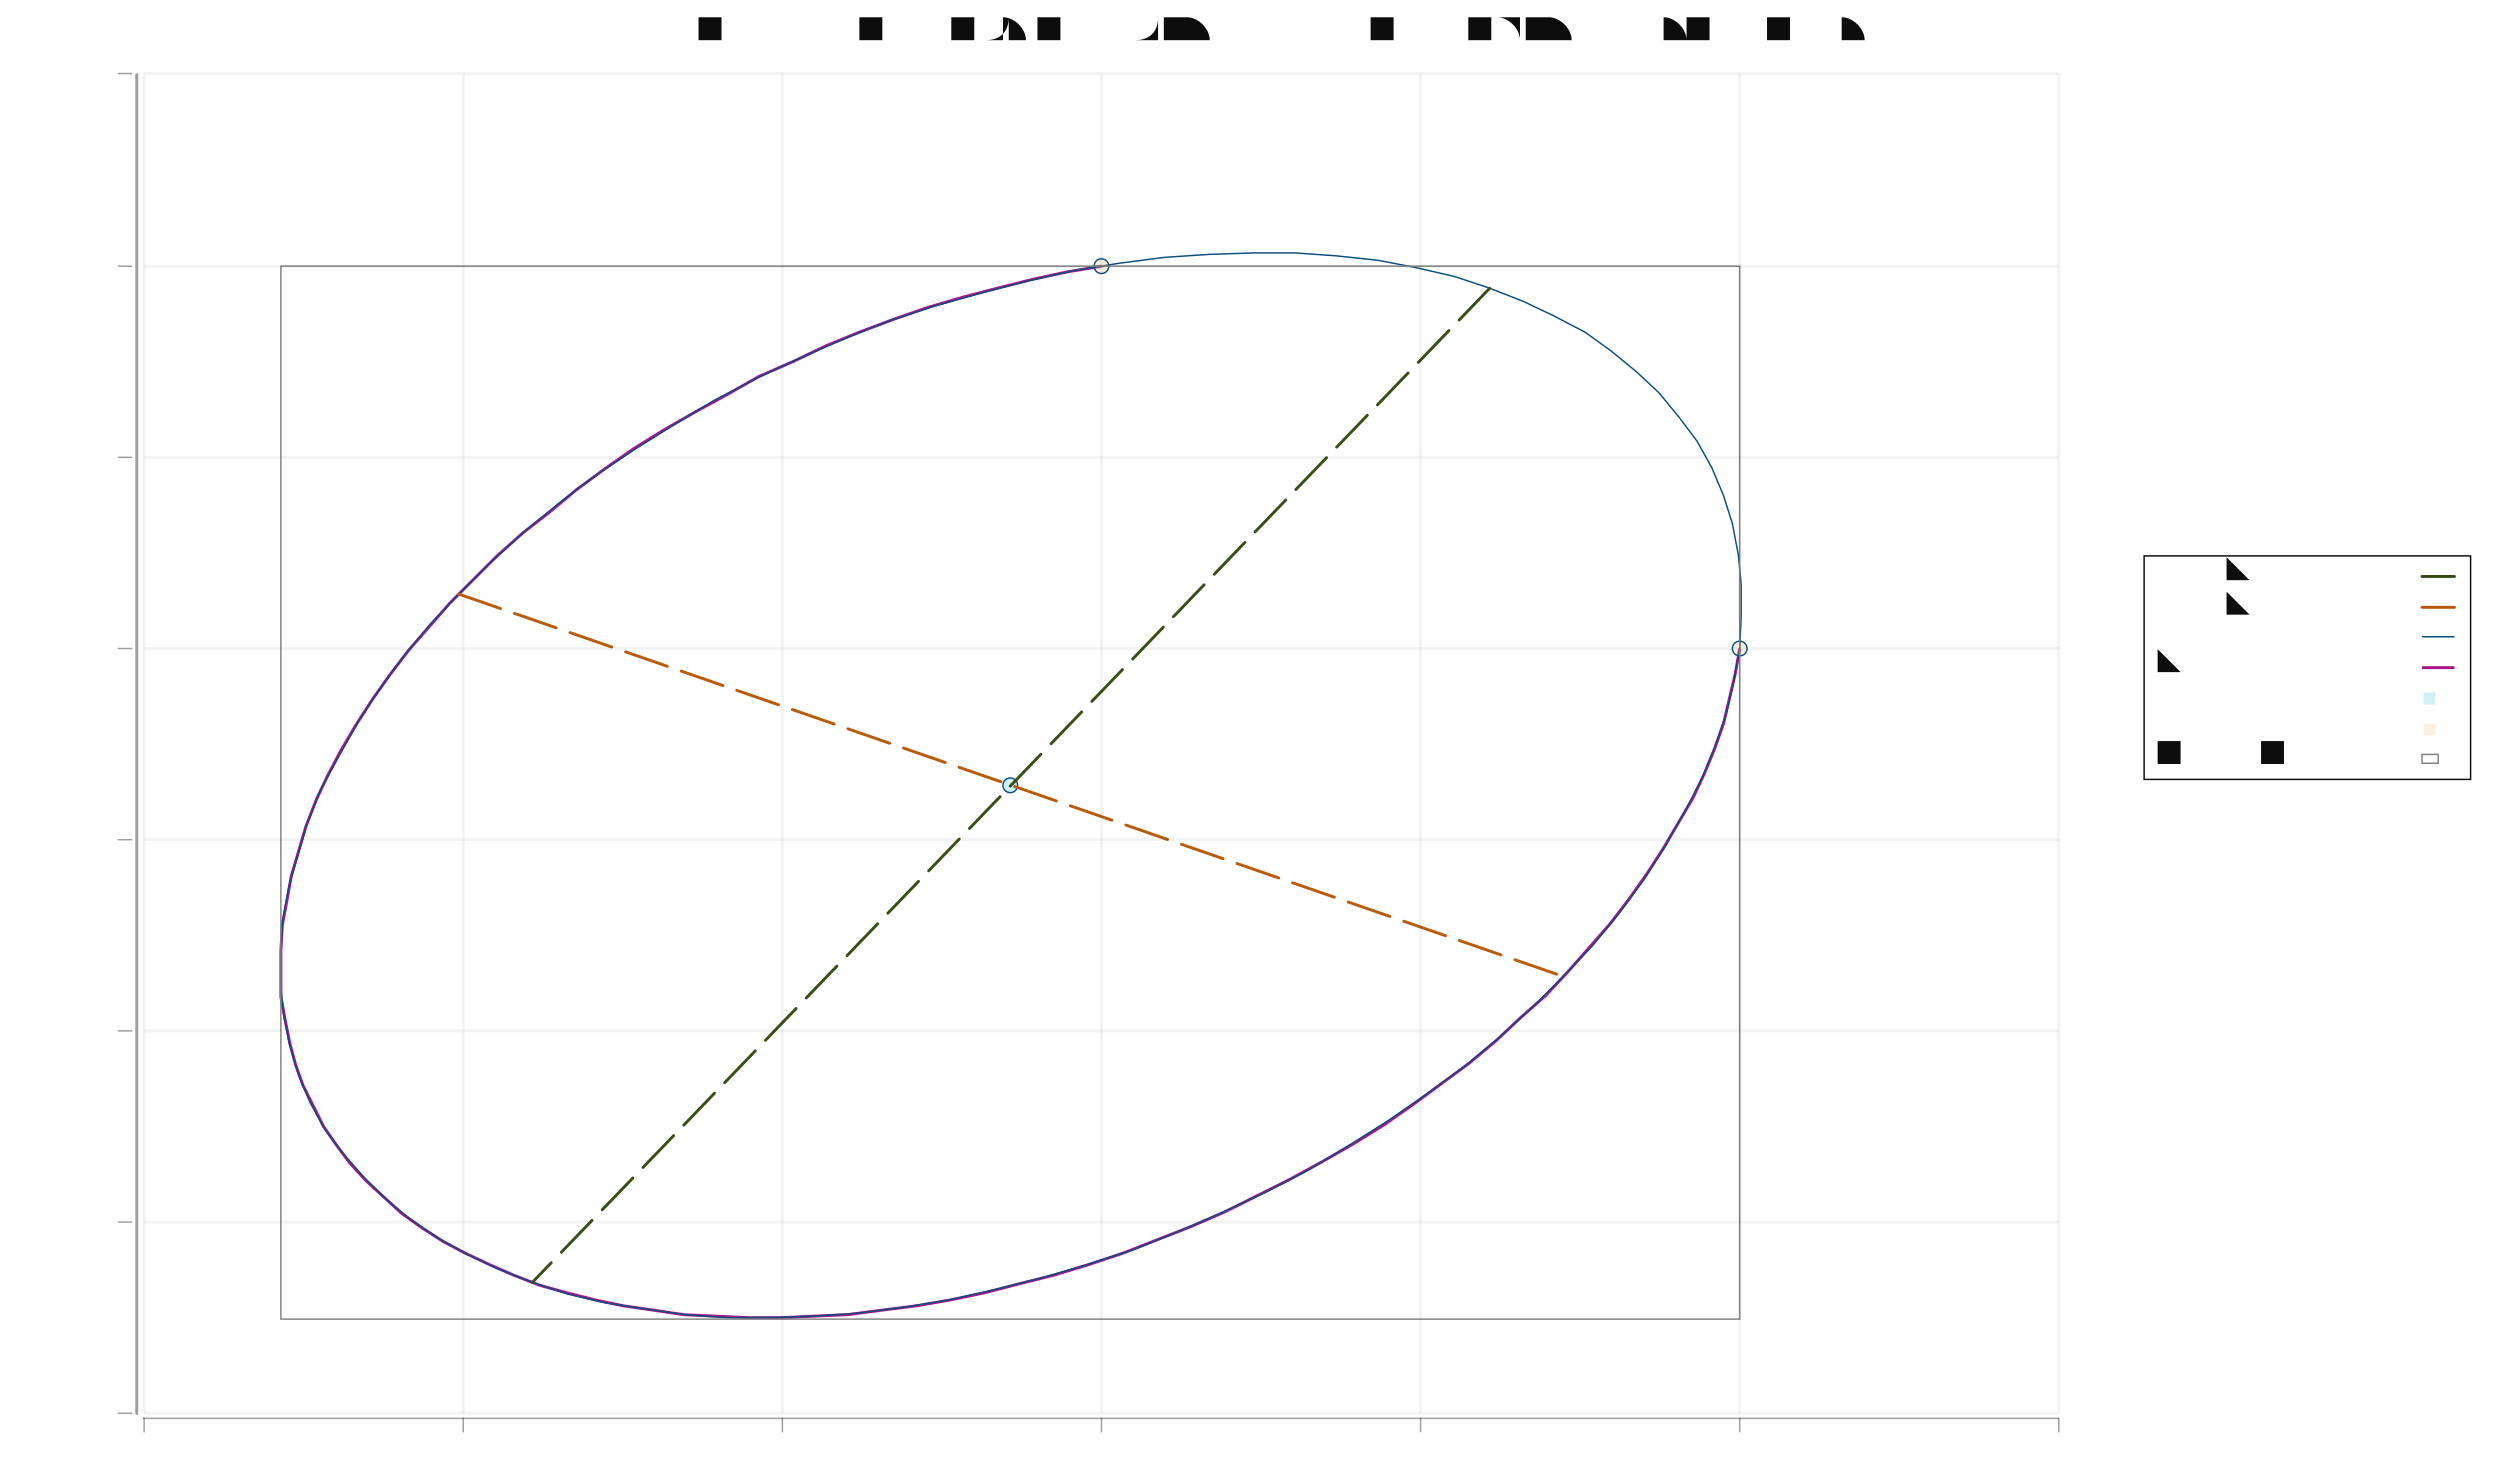
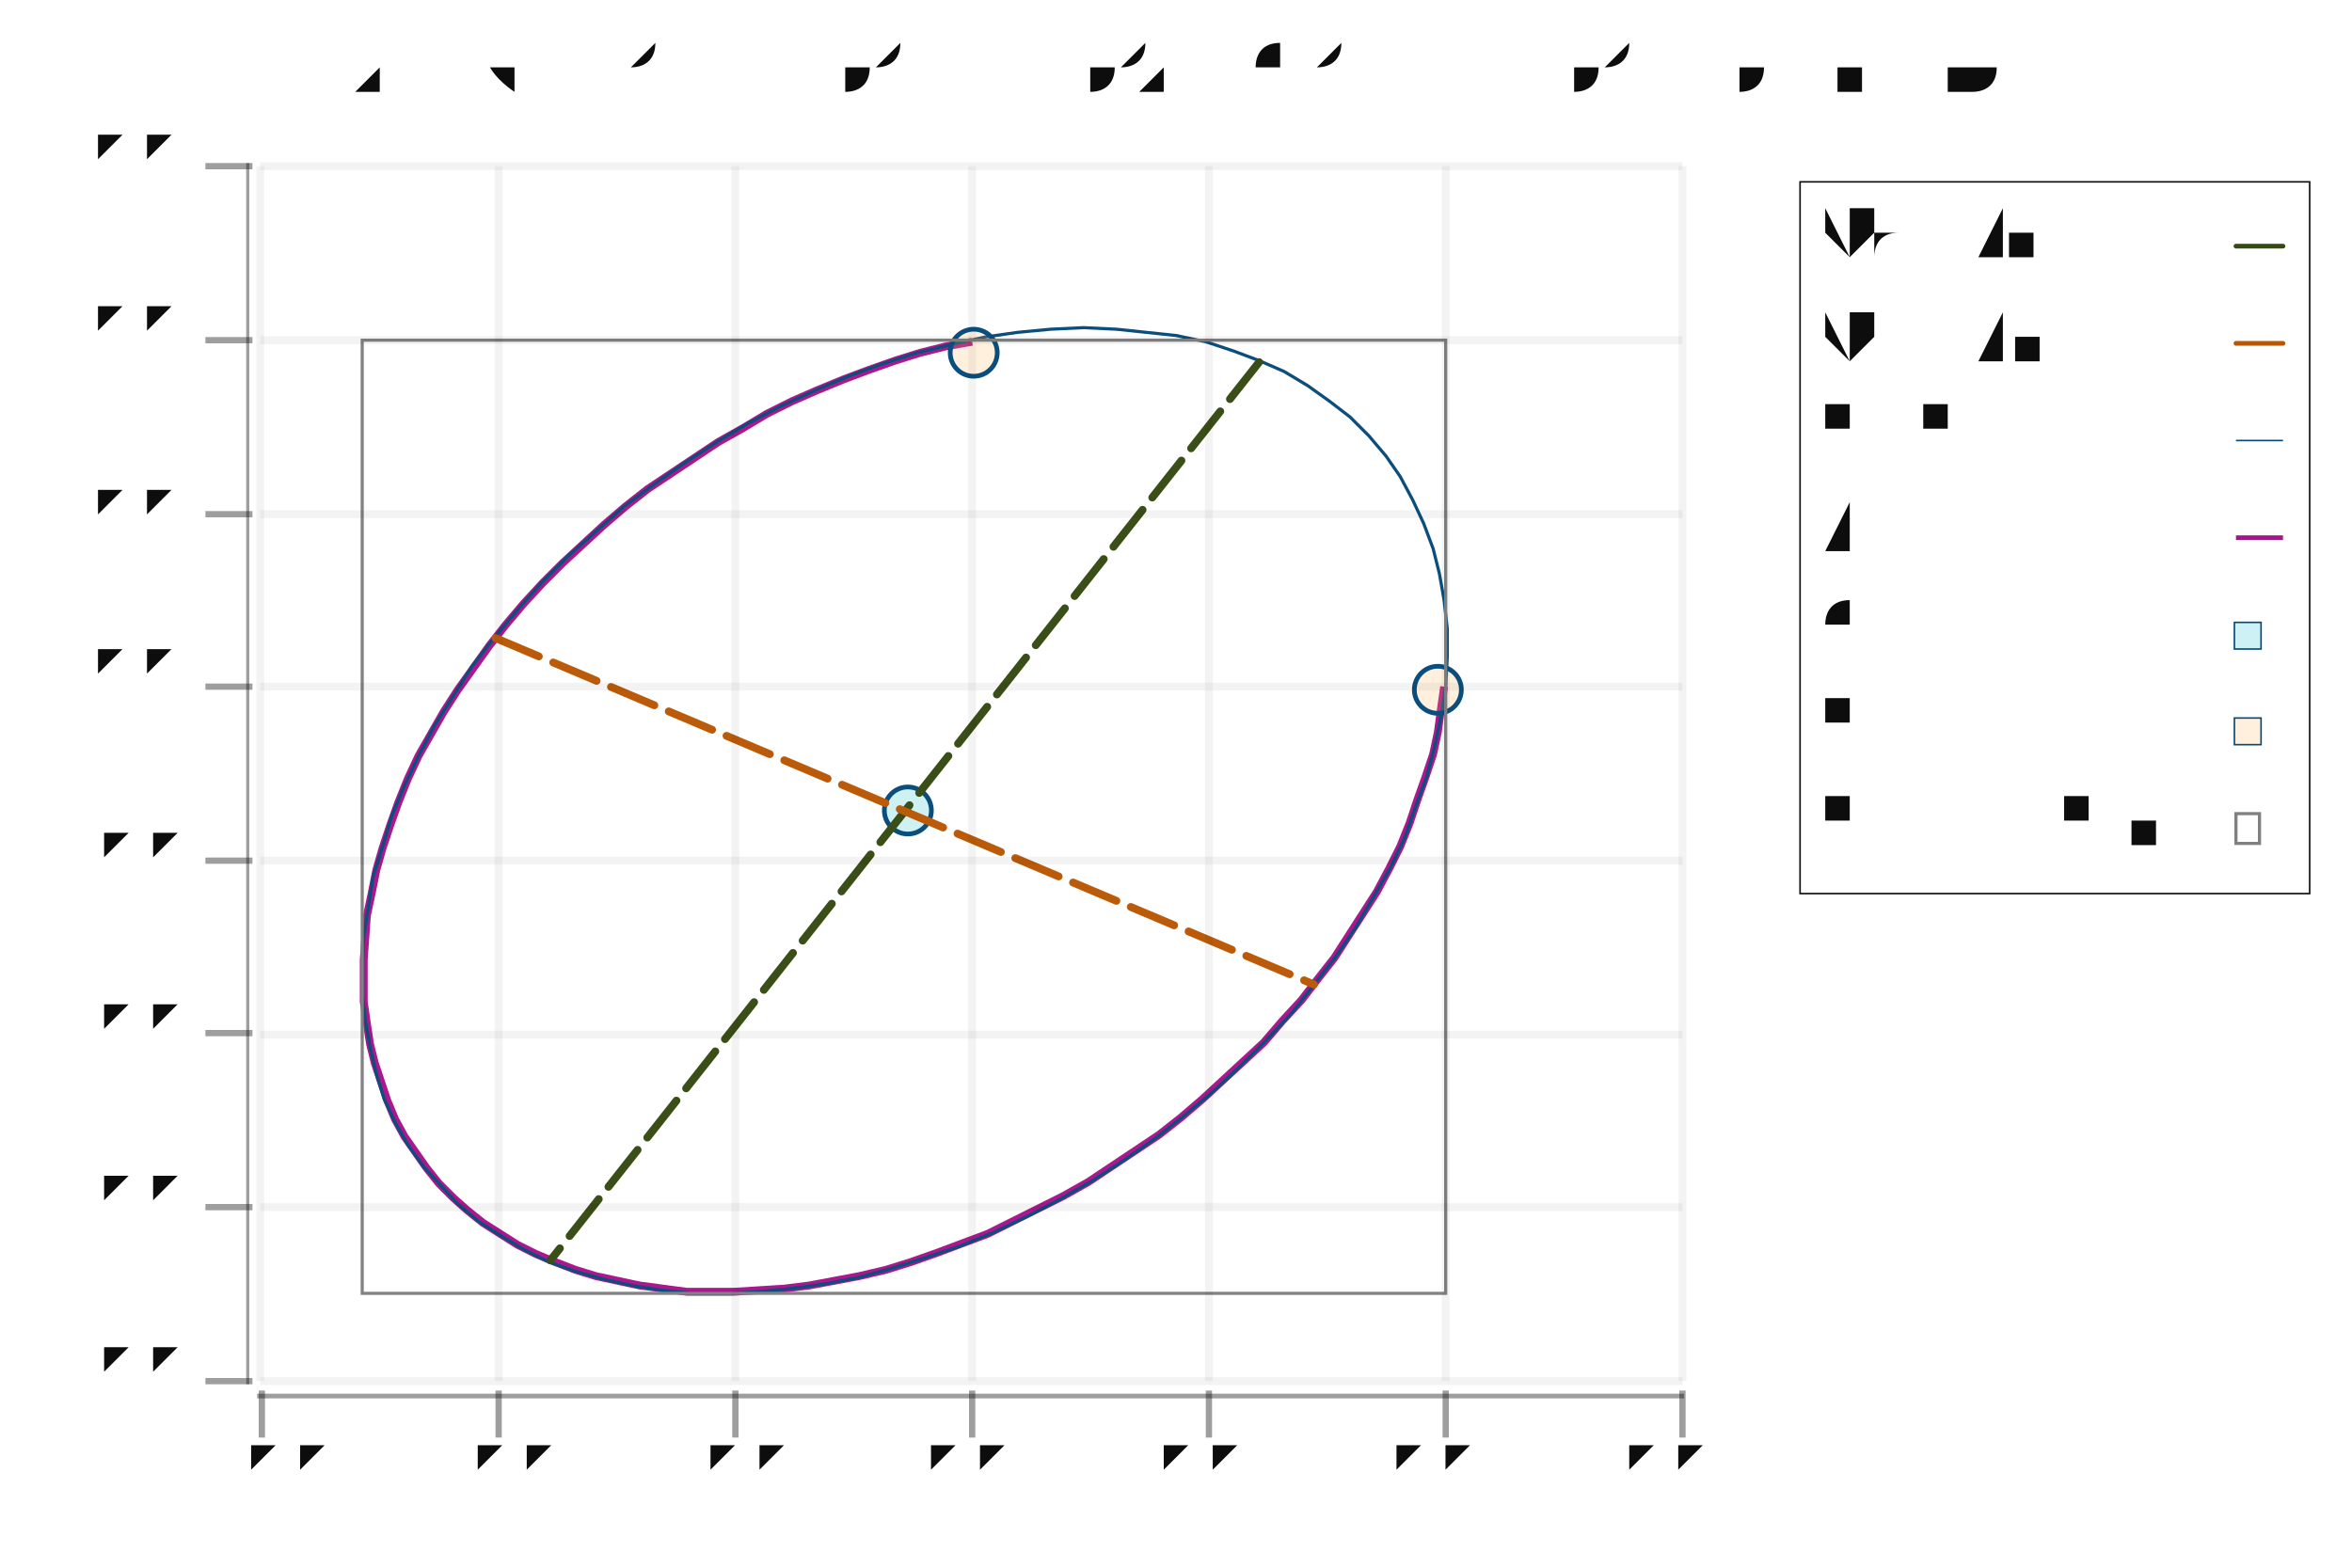
- <svg xmlns="http://www.w3.org/2000/svg" width="510" height="300" viewBox="-0.85 -0.5 1.7 1.0">
+ <svg xmlns="http://www.w3.org/2000/svg" width="450" height="300" viewBox="-0.75 -0.5 1.5 1.0">
  <style>svg {
  color-scheme: light dark;
}
{
  .canvas g, .title g, .axisbar g, .ticktext g, .tickglyph g, .ticklines g, .legendContent g text {
    fill: rgb(5%, 5%, 5%);
  }
  .ticklines g, .tickglyph g, .legendBorder g {
    stroke: rgb(5%, 5%, 5%);
  }
  .legendBorder g {
    fill: rgb(94%, 94%, 94%);
  }
}
@media (prefers-color-scheme:dark) {
  .canvas g, .title g, .axisbar g, .ticktext g, .tickglyph g, .ticklines g, .legendContent g text {
    fill: rgb(94%, 94%, 94%);
  }
  .ticklines g, .tickglyph g, .legendBorder g {
    stroke: rgb(94%, 94%, 94%);
  }
  .legendBorder g {
    fill: rgb(5%, 5%, 5%);
  }
- }</style>
+ }
+ svg { font-family: system-ui,-apple-system,"Segoe UI",Roboto,"Helvetica Neue",Arial,"Noto Sans","Liberation Sans",sans-serif,"Apple Color Emoji","Segoe UI Emoji","Segoe UI Symbol","Noto Color Emoji";
+ }
+ 
+ ticktext { font-family: SFMono-Regular,Menlo,Monaco,Consolas,"Liberation Mono","Courier New",monospace;
+ }
+ 
+ </style>
  <g class="chart">
    <g class="ellipse">
-       <g stroke-width="0.002" stroke="rgb(66%, 7%, 55%)" stroke-opacity="1.0" fill="none">
-         <polyline points="0.333,-0.059 0.33,-0.042 0.326,-0.025 0.322,-0.008 0.316,0.009 0.309,0.026 0.301,0.043 0.291,0.06 0.281,0.077 0.27,0.094 0.258,0.111 0.245,0.128 0.231,0.144 0.216,0.161 0.201,0.177 0.184,0.192 0.167,0.208 0.149,0.223 0.13,0.237 0.111,0.251 0.091,0.265 0.07,0.278 0.049,0.29 0.027,0.302 0.005,0.313 -0.017,0.324 -0.04,0.334 -0.063,0.343 -0.086,0.352 -0.11,0.36 -0.133,0.367 -0.157,0.373 -0.18,0.379 -0.204,0.384 -0.227,0.388 -0.251,0.391 -0.274,0.394 -0.297,0.395 -0.319,0.396 -0.341,0.396 -0.363,0.395 -0.385,0.394 -0.405,0.391 -0.426,0.388 -0.445,0.384 -0.465,0.379 -0.483,0.374 -0.501,0.367 -0.517,0.36 -0.534,0.352 -0.549,0.344 -0.563,0.335 -0.577,0.325 -0.589,0.314 -0.601,0.303 -0.612,0.291 -0.621,0.279 -0.63,0.266 -0.637,0.252 -0.644,0.238 -0.649,0.224 -0.653,0.209 -0.656,0.194 -0.659,0.178 -0.659,0.162 -0.659,0.146 -0.658,0.129 -0.655,0.113 -0.652,0.096 -0.647,0.079 -0.642,0.062 -0.635,0.044 -0.627,0.027 -0.618,0.01 -0.608,-0.007 -0.597,-0.024 -0.585,-0.041 -0.572,-0.058 -0.558,-0.074 -0.544,-0.09 -0.528,-0.106 -0.512,-0.122 -0.494,-0.138 -0.476,-0.152 -0.458,-0.167 -0.439,-0.181 -0.419,-0.195 -0.398,-0.208 -0.377,-0.22 -0.355,-0.232 -0.334,-0.244 -0.311,-0.254 -0.288,-0.265 -0.266,-0.274 -0.242,-0.283 -0.219,-0.291 -0.195,-0.298 -0.172,-0.304 -0.148,-0.31 -0.125,-0.315 -0.101,-0.319" />
-       </g>
-       <g stroke-width="0.001" stroke="rgb(2%, 29%, 48%)" stroke-opacity="1.0" fill="none">
-         <polyline points="0.163,-0.304 0.139,-0.312 0.113,-0.318 0.087,-0.323 0.059,-0.326 0.031,-0.328 0.002,-0.328 -0.028,-0.327 -0.058,-0.325 -0.089,-0.321 -0.12,-0.316 -0.151,-0.309 -0.182,-0.301 -0.214,-0.292 -0.245,-0.282 -0.275,-0.27 -0.305,-0.257 -0.335,-0.243 -0.364,-0.228 -0.392,-0.211 -0.419,-0.194 -0.446,-0.176 -0.471,-0.157 -0.494,-0.138 -0.517,-0.117 -0.538,-0.096 -0.558,-0.075 -0.576,-0.053 -0.593,-0.03 -0.607,-0.008 -0.62,0.015 -0.632,0.037 -0.641,0.06 -0.648,0.083 -0.654,0.105 -0.658,0.127 -0.659,0.149 -0.659,0.171 -0.657,0.191 -0.653,0.211 -0.647,0.231 -0.639,0.25 -0.629,0.268 -0.617,0.284 -0.603,0.3 -0.588,0.315 -0.571,0.329 -0.552,0.342 -0.532,0.353 -0.511,0.363 -0.488,0.372 -0.464,0.38 -0.438,0.386 -0.412,0.39 -0.384,0.394 -0.356,0.396 -0.327,0.396 -0.297,0.395 -0.267,0.393 -0.236,0.389 -0.205,0.384 -0.174,0.377 -0.142,0.369 -0.111,0.36 -0.08,0.35 -0.05,0.338 -0.02,0.325 0.01,0.311 0.039,0.296 0.067,0.279 0.094,0.262 0.12,0.244 0.146,0.225 0.17,0.205 0.192,0.185 0.213,0.164 0.233,0.143 0.251,0.121 0.268,0.098 0.282,0.076 0.295,0.053 0.307,0.03 0.316,0.008 0.324,-0.015 0.329,-0.037 0.333,-0.059 0.334,-0.081 0.334,-0.103 0.332,-0.123 0.328,-0.144 0.322,-0.163 0.314,-0.182 0.304,-0.2 0.292,-0.216 0.278,-0.233 0.263,-0.247 0.246,-0.261 0.228,-0.274 0.207,-0.285 0.186,-0.295 0.163,-0.304" />
-       </g>
-       <g stroke-width="0.001" stroke="rgb(2%, 29%, 48%)" stroke-opacity="1.0" fill="rgb(2%, 73%, 80%)" fill-opacity="0.2">
-         <circle cx="-0.163" cy="0.034" r="0.005" />
-       </g>
-       <g stroke-width="0.001" stroke="rgb(2%, 29%, 48%)" stroke-opacity="1.0" fill="rgb(100%, 71%, 35%)" fill-opacity="0.2">
-         <circle cx="0.333" cy="-0.059" r="0.005" />
-         <circle cx="-0.101" cy="-0.319" r="0.005" />
-       </g>
-       <g stroke-width="0.001" stroke="rgb(50%, 50%, 50%)" stroke-opacity="1.0" fill="rgb(53%, 51%, 28%)" fill-opacity="0.00">
-         <rect width="0.992" height="0.716" x="-0.659" y="-0.319" />
-       </g>
-       <g stroke-width="0.002" stroke="rgb(21%, 29%, 7%)" stroke-opacity="1.0" fill="none" stroke-linecap="round" stroke-dasharray="0.03 0.01">
-         <polyline points="0.163,-0.304 -0.488,0.372" />
-       </g>
-       <g stroke-width="0.002" stroke="rgb(73%, 34%, 1%)" stroke-opacity="1.0" fill="none" stroke-linecap="round" stroke-dasharray="0.03 0.01">
-         <polyline points="-0.538,-0.096 0.213,0.164" />
-       </g>
-     </g>
+       <g stroke-width="0.005" stroke="rgb(66%, 7%, 55%)" stroke-opacity="1.0" fill="none">
+         <polyline points="0.171,-0.062 0.169,-0.048 0.167,-0.033 0.164,-0.019 0.159,-0.004 0.154,0.01 0.149,0.025 0.143,0.04 0.136,0.054 0.128,0.069 0.119,0.083 0.11,0.097 0.101,0.111 0.09,0.125 0.08,0.138 0.068,0.151 0.056,0.165 0.043,0.177 0.03,0.189 0.017,0.201 0.003,0.213 -0.011,0.224 -0.026,0.234 -0.041,0.244 -0.056,0.254 -0.072,0.263 -0.088,0.271 -0.104,0.279 -0.12,0.287 -0.136,0.293 -0.152,0.299 -0.169,0.305 -0.185,0.31 -0.202,0.314 -0.218,0.317 -0.234,0.32 -0.25,0.322 -0.266,0.323 -0.282,0.324 -0.297,0.324 -0.312,0.324 -0.327,0.322 -0.342,0.32 -0.356,0.317 -0.37,0.314 -0.383,0.31 -0.396,0.305 -0.408,0.3 -0.42,0.294 -0.431,0.287 -0.442,0.28 -0.452,0.272 -0.461,0.264 -0.47,0.255 -0.478,0.245 -0.485,0.235 -0.492,0.225 -0.498,0.214 -0.503,0.202 -0.507,0.19 -0.511,0.178 -0.514,0.166 -0.516,0.153 -0.518,0.139 -0.518,0.126 -0.518,0.112 -0.517,0.098 -0.516,0.084 -0.513,0.07 -0.51,0.055 -0.506,0.041 -0.501,0.026 -0.496,0.012 -0.49,-0.003 -0.483,-0.018 -0.475,-0.032 -0.467,-0.046 -0.458,-0.06 -0.448,-0.074 -0.438,-0.088 -0.427,-0.102 -0.416,-0.115 -0.404,-0.128 -0.391,-0.141 -0.378,-0.153 -0.365,-0.165 -0.351,-0.177 -0.337,-0.188 -0.322,-0.198 -0.307,-0.208 -0.292,-0.218 -0.276,-0.227 -0.261,-0.236 -0.245,-0.244 -0.229,-0.251 -0.212,-0.258 -0.196,-0.264 -0.179,-0.27 -0.163,-0.275 -0.147,-0.279 -0.13,-0.282" />
+       </g>
+       <g stroke-width="0.002" stroke="rgb(2%, 29%, 48%)" stroke-opacity="1.0" fill="none">
+         <polyline points="0.053,-0.27 0.037,-0.276 0.019,-0.282 0,-0.286 -0.019,-0.288 -0.038,-0.29 -0.059,-0.291 -0.08,-0.29 -0.101,-0.288 -0.122,-0.285 -0.144,-0.28 -0.165,-0.275 -0.187,-0.268 -0.209,-0.26 -0.23,-0.251 -0.252,-0.241 -0.273,-0.23 -0.293,-0.218 -0.313,-0.205 -0.333,-0.191 -0.352,-0.177 -0.37,-0.161 -0.388,-0.145 -0.404,-0.129 -0.42,-0.111 -0.435,-0.093 -0.449,-0.075 -0.461,-0.056 -0.473,-0.037 -0.483,-0.018 -0.492,0.001 -0.5,0.02 -0.506,0.04 -0.512,0.059 -0.515,0.078 -0.518,0.097 -0.519,0.115 -0.519,0.133 -0.517,0.151 -0.514,0.168 -0.51,0.185 -0.505,0.201 -0.498,0.216 -0.49,0.23 -0.48,0.244 -0.469,0.256 -0.458,0.268 -0.445,0.279 -0.431,0.288 -0.416,0.297 -0.4,0.305 -0.383,0.311 -0.365,0.316 -0.347,0.32 -0.328,0.323 -0.308,0.325 -0.287,0.325 -0.267,0.324 -0.246,0.322 -0.224,0.319 -0.203,0.315 -0.181,0.309 -0.159,0.302 -0.138,0.295 -0.116,0.286 -0.095,0.276 -0.074,0.265 -0.053,0.253 -0.033,0.24 -0.013,0.226 0.006,0.211 0.024,0.196 0.041,0.18 0.058,0.163 0.074,0.146 0.088,0.128 0.102,0.11 0.115,0.091 0.126,0.072 0.137,0.053 0.146,0.034 0.153,0.014 0.16,-0.005 0.165,-0.024 0.169,-0.043 0.172,-0.062 0.173,-0.081 0.173,-0.099 0.171,-0.117 0.168,-0.134 0.164,-0.15 0.158,-0.166 0.151,-0.181 0.143,-0.196 0.134,-0.209 0.123,-0.222 0.111,-0.234 0.098,-0.244 0.084,-0.254 0.069,-0.263 0.053,-0.27" />
+       </g>
+       <g stroke-width="0.003" stroke="rgb(2%, 29%, 48%)" stroke-opacity="1.0" fill="rgb(2%, 73%, 80%)" fill-opacity="0.2">
+         <circle cx="-0.171" cy="0.017" r="0.015" />
+       </g>
+       <g stroke-width="0.003" stroke="rgb(2%, 29%, 48%)" stroke-opacity="1.0" fill="rgb(100%, 71%, 35%)" fill-opacity="0.2">
+         <circle cx="0.167" cy="-0.06" r="0.015" />
+         <circle cx="-0.129" cy="-0.275" r="0.015" />
+       </g>
+       <g stroke-width="0.002" stroke="rgb(50%, 50%, 50%)" stroke-opacity="1.0" fill="rgb(53%, 51%, 28%)" fill-opacity="0.00">
+         <rect width="0.691" height="0.608" x="-0.519" y="-0.283" />
+       </g>
+       <g stroke-width="0.005" stroke="rgb(21%, 29%, 7%)" stroke-opacity="1.0" fill="none" stroke-linecap="round" stroke-dasharray="0.03 0.01">
+         <polyline points="0.053,-0.269 -0.399,0.304" />
+       </g>
+       <g stroke-width="0.005" stroke="rgb(73%, 34%, 1%)" stroke-opacity="1.0" fill="none" stroke-linecap="round" stroke-dasharray="0.03 0.01">
+         <polyline points="-0.434,-0.093 0.088,0.128" />
+       </g>
+     </g>
+     <g class="datapadding" />
  </g>
  <g class="hud">
    <g class="frame">
      <g stroke-width="0" stroke="rgb(0%, 0%, 0%)" stroke-opacity="0" fill="rgb(100%, 100%, 100%)" fill-opacity="0.02">
-         <rect width="1.302" height="0.911" x="-0.752" y="-0.45" />
+         <rect width="0.907" height="0.776" x="-0.584" y="-0.394" />
      </g>
    </g>
    <g class="axis">
+       <g class="axisbar">
+         <g stroke-width="0" stroke="rgb(0%, 0%, 0%)" stroke-opacity="0" fill="rgb(5%, 5%, 5%)" fill-opacity="0.4">
+           <rect width="0.002" height="0.779" x="-0.593" y="-0.396" />
+         </g>
+       </g>
      <g class="ticks">
        <g class="tickglyph">
-           <g stroke-width="0.001" stroke="rgb(5%, 5%, 5%)" stroke-opacity="0.4" fill="rgb(5%, 5%, 5%)" fill-opacity="0.4">
-             <polyline points="-0.77,0.461 -0.76,0.461" />
-             <polyline points="-0.77,0.331 -0.76,0.331" />
-             <polyline points="-0.77,0.201 -0.76,0.201" />
-             <polyline points="-0.77,0.071 -0.76,0.071" />
-             <polyline points="-0.77,-0.059 -0.76,-0.059" />
-             <polyline points="-0.77,-0.189 -0.76,-0.189" />
-             <polyline points="-0.77,-0.319 -0.76,-0.319" />
-             <polyline points="-0.77,-0.45 -0.76,-0.45" />
+           <g stroke-width="0.004" stroke="rgb(5%, 5%, 5%)" stroke-opacity="0.4" fill="rgb(5%, 5%, 5%)" fill-opacity="0.4">
+             <polyline points="-0.619,0.381 -0.589,0.381" />
+             <polyline points="-0.619,0.27 -0.589,0.27" />
+             <polyline points="-0.619,0.159 -0.589,0.159" />
+             <polyline points="-0.619,0.049 -0.589,0.049" />
+             <polyline points="-0.619,-0.062 -0.589,-0.062" />
+             <polyline points="-0.619,-0.172 -0.589,-0.172" />
+             <polyline points="-0.619,-0.283 -0.589,-0.283" />
+             <polyline points="-0.619,-0.394 -0.589,-0.394" />
          </g>
        </g>
        <g class="ticktext">
-           <g stroke-width="0.0" stroke="none" fill="rgb(5%, 5%, 5%)" fill-opacity="1.0" font-size="0.017" text-anchor="end">
-             <text x="-0.781" y="0.465">-2.0</text>
-             <text x="-0.781" y="0.335">-1.5</text>
-             <text x="-0.781" y="0.205">-1.0</text>
-             <text x="-0.781" y="0.075">-0.5</text>
-             <text x="-0.781" y="-0.056"> 0.0</text>
-             <text x="-0.781" y="-0.186"> 0.5</text>
-             <text x="-0.781" y="-0.316"> 1.0</text>
-             <text x="-0.781" y="-0.446"> 1.5</text>
+           <g stroke-width="0.0" stroke="none" fill="rgb(5%, 5%, 5%)" fill-opacity="1.0" font-size="0.04" text-anchor="end">
+             <text x="-0.63" y="0.388">-2.0</text>
+             <text x="-0.63" y="0.279">-1.5</text>
+             <text x="-0.63" y="0.169">-1.0</text>
+             <text x="-0.63" y="0.059">-0.5</text>
+             <text x="-0.63" y="-0.051"> 0.0</text>
+             <text x="-0.63" y="-0.16"> 0.5</text>
+             <text x="-0.63" y="-0.27"> 1.0</text>
+             <text x="-0.63" y="-0.38"> 1.5</text>
          </g>
        </g>
        <g class="ticklines">
-           <g stroke-width="0.002" stroke="rgb(5%, 5%, 5%)" stroke-opacity="0.05" fill="none">
-             <polyline points="-0.752,0.461 0.55,0.461" />
-             <polyline points="-0.752,0.331 0.55,0.331" />
-             <polyline points="-0.752,0.201 0.55,0.201" />
-             <polyline points="-0.752,0.071 0.55,0.071" />
-             <polyline points="-0.752,-0.059 0.55,-0.059" />
-             <polyline points="-0.752,-0.189 0.55,-0.189" />
-             <polyline points="-0.752,-0.319 0.55,-0.319" />
-             <polyline points="-0.752,-0.45 0.55,-0.45" />
-           </g>
-         </g>
-       </g>
+           <g stroke-width="0.005" stroke="rgb(5%, 5%, 5%)" stroke-opacity="0.05" fill="none">
+             <polyline points="-0.584,0.381 0.323,0.381" />
+             <polyline points="-0.584,0.27 0.323,0.27" />
+             <polyline points="-0.584,0.16 0.323,0.16" />
+             <polyline points="-0.584,0.049 0.323,0.049" />
+             <polyline points="-0.584,-0.062 0.323,-0.062" />
+             <polyline points="-0.584,-0.172 0.323,-0.172" />
+             <polyline points="-0.584,-0.283 0.323,-0.283" />
+             <polyline points="-0.584,-0.394 0.323,-0.394" />
+           </g>
+         </g>
+       </g>
+     </g>
+     <g class="axis">
      <g class="axisbar">
        <g stroke-width="0" stroke="rgb(0%, 0%, 0%)" stroke-opacity="0" fill="rgb(5%, 5%, 5%)" fill-opacity="0.4">
-           <rect width="0.002" height="0.912" x="-0.758" y="-0.45" />
-         </g>
-       </g>
-     </g>
-     <g class="axis">
+           <rect width="0.91" height="0.003" x="-0.586" y="0.389" />
+         </g>
+       </g>
      <g class="ticks">
        <g class="tickglyph">
-           <g stroke-width="0.001" stroke="rgb(5%, 5%, 5%)" stroke-opacity="0.4" fill="rgb(5%, 5%, 5%)" fill-opacity="0.4">
-             <polyline points="-0.752,0.474 -0.752,0.464" />
-             <polyline points="-0.535,0.474 -0.535,0.464" />
-             <polyline points="-0.318,0.474 -0.318,0.464" />
-             <polyline points="-0.101,0.474 -0.101,0.464" />
-             <polyline points="0.116,0.474 0.116,0.464" />
-             <polyline points="0.333,0.474 0.333,0.464" />
-             <polyline points="0.55,0.474 0.55,0.464" />
+           <g stroke-width="0.004" stroke="rgb(5%, 5%, 5%)" stroke-opacity="0.4" fill="rgb(5%, 5%, 5%)" fill-opacity="0.4">
+             <polyline points="-0.583,0.417 -0.583,0.387" />
+             <polyline points="-0.432,0.417 -0.432,0.387" />
+             <polyline points="-0.281,0.417 -0.281,0.387" />
+             <polyline points="-0.13,0.417 -0.13,0.387" />
+             <polyline points="0.021,0.417 0.021,0.387" />
+             <polyline points="0.172,0.417 0.172,0.387" />
+             <polyline points="0.323,0.417 0.323,0.387" />
          </g>
        </g>
        <g class="ticktext">
-           <g stroke-width="0.0" stroke="none" fill="rgb(5%, 5%, 5%)" fill-opacity="1.0" font-size="0.017" text-anchor="middle">
-             <text x="-0.752" y="0.486">-2.0</text>
-             <text x="-0.535" y="0.486">-1.0</text>
-             <text x="-0.318" y="0.486">-0.5</text>
-             <text x="-0.101" y="0.486"> 0.0</text>
-             <text x="0.116" y="0.486"> 0.5</text>
-             <text x="0.333" y="0.486"> 1.0</text>
-             <text x="0.55" y="0.486"> 2.0</text>
+           <g stroke-width="0.0" stroke="none" fill="rgb(5%, 5%, 5%)" fill-opacity="1.0" font-size="0.04" text-anchor="middle">
+             <text x="-0.569" y="0.457">-2.0</text>
+             <text x="-0.422" y="0.457">-1.0</text>
+             <text x="-0.274" y="0.457">-0.5</text>
+             <text x="-0.127" y="0.457"> 0.0</text>
+             <text x="0.02" y="0.457"> 0.5</text>
+             <text x="0.167" y="0.457"> 1.0</text>
+             <text x="0.315" y="0.457"> 2.0</text>
          </g>
        </g>
        <g class="ticklines">
-           <g stroke-width="0.002" stroke="rgb(5%, 5%, 5%)" stroke-opacity="0.05" fill="none">
-             <polyline points="-0.752,0.461 -0.752,-0.45" />
-             <polyline points="-0.535,0.461 -0.535,-0.45" />
-             <polyline points="-0.318,0.461 -0.318,-0.45" />
-             <polyline points="-0.101,0.461 -0.101,-0.45" />
-             <polyline points="0.116,0.461 0.116,-0.45" />
-             <polyline points="0.333,0.461 0.333,-0.45" />
-             <polyline points="0.55,0.461 0.55,-0.45" />
-           </g>
-         </g>
-       </g>
-       <g class="axisbar">
-         <g stroke-width="0" stroke="rgb(0%, 0%, 0%)" stroke-opacity="0" fill="rgb(5%, 5%, 5%)" fill-opacity="0.4">
-           <rect width="1.303" height="0.001" x="-0.753" y="0.464" />
+           <g stroke-width="0.005" stroke="rgb(5%, 5%, 5%)" stroke-opacity="0.05" fill="none">
+             <polyline points="-0.584,0.381 -0.584,-0.394" />
+             <polyline points="-0.432,0.381 -0.432,-0.394" />
+             <polyline points="-0.281,0.381 -0.281,-0.394" />
+             <polyline points="-0.13,0.381 -0.13,-0.394" />
+             <polyline points="0.021,0.381 0.021,-0.394" />
+             <polyline points="0.172,0.381 0.172,-0.394" />
+             <polyline points="0.323,0.381 0.323,-0.394" />
+           </g>
        </g>
      </g>
    </g>
    <g class="legend">
-       <g class="legendBorder">
+       <g class="padding" />
+       <g class="padding" />
+       <g class="frame">
        <g stroke-width="0.001" stroke="rgb(5%, 5%, 5%)" stroke-opacity="1.0" fill="rgb(5%, 5%, 5%)" fill-opacity="0">
-           <rect width="0.222" height="0.152" x="0.608" y="-0.122" />
+           <rect width="0.325" height="0.454" x="0.398" y="-0.384" />
        </g>
      </g>
      <g class="legendContent">
-         <g stroke-width="0.0" stroke="none" fill="rgb(5%, 5%, 5%)" fill-opacity="1.0" font-size="0.017" text-anchor="start">
-           <text x="0.619" y="0.02">Bounding Box</text>
-         </g>
-         <g stroke-width="0.001" stroke="rgb(50%, 50%, 50%)" stroke-opacity="1.0" fill="rgb(53%, 51%, 28%)" fill-opacity="0.00">
-           <rect width="0.011" height="0.006" x="0.797" y="0.013" />
-         </g>
-         <g stroke-width="0.0" stroke="none" fill="rgb(5%, 5%, 5%)" fill-opacity="1.0" font-size="0.017" text-anchor="start">
-           <text x="0.619" y="-0.001">Endpoints</text>
-         </g>
-         <g stroke-width="0" stroke="rgb(2%, 29%, 48%)" stroke-opacity="1.0" fill="rgb(100%, 71%, 35%)" fill-opacity="0.2">
-           <rect width="0.008" height="0.008" x="0.798" y="-0.008" />
-         </g>
-         <g stroke-width="0.0" stroke="none" fill="rgb(5%, 5%, 5%)" fill-opacity="1.0" font-size="0.017" text-anchor="start">
-           <text x="0.619" y="-0.022">Centroid</text>
-         </g>
-         <g stroke-width="0" stroke="rgb(2%, 29%, 48%)" stroke-opacity="1.0" fill="rgb(2%, 73%, 80%)" fill-opacity="0.2">
-           <rect width="0.008" height="0.008" x="0.798" y="-0.029" />
-         </g>
-         <g stroke-width="0.0" stroke="none" fill="rgb(5%, 5%, 5%)" fill-opacity="1.0" font-size="0.017" text-anchor="start">
-           <text x="0.619" y="-0.043">Arc</text>
-         </g>
-         <g stroke-width="0.002" stroke="rgb(66%, 7%, 55%)" stroke-opacity="1.0" fill="none">
-           <polyline points="0.797,-0.046 0.819,-0.046" />
-         </g>
-         <g stroke-width="0.0" stroke="none" fill="rgb(5%, 5%, 5%)" fill-opacity="1.0" font-size="0.017" text-anchor="start">
-           <text x="0.619" y="-0.063">Full Ellipse</text>
+         <g stroke-width="0.0" stroke="none" fill="rgb(5%, 5%, 5%)" fill-opacity="1.0" font-size="0.034" text-anchor="start">
+           <text x="0.413" y="0.039">Bounding Box</text>
+         </g>
+         <g stroke-width="0.002" stroke="rgb(50%, 50%, 50%)" stroke-opacity="1.0" fill="rgb(53%, 51%, 28%)" fill-opacity="0.00">
+           <rect width="0.015" height="0.019" x="0.676" y="0.019" />
+         </g>
+         <g stroke-width="0.0" stroke="none" fill="rgb(5%, 5%, 5%)" fill-opacity="1.0" font-size="0.034" text-anchor="start">
+           <text x="0.413" y="-0.023">Endpoints</text>
+         </g>
+         <g stroke-width="0.001" stroke="rgb(2%, 29%, 48%)" stroke-opacity="1.0" fill="rgb(100%, 71%, 35%)" fill-opacity="0.2">
+           <rect width="0.017" height="0.017" x="0.675" y="-0.042" />
+         </g>
+         <g stroke-width="0.0" stroke="none" fill="rgb(5%, 5%, 5%)" fill-opacity="1.0" font-size="0.034" text-anchor="start">
+           <text x="0.413" y="-0.085">Centroid</text>
+         </g>
+         <g stroke-width="0.001" stroke="rgb(2%, 29%, 48%)" stroke-opacity="1.0" fill="rgb(2%, 73%, 80%)" fill-opacity="0.2">
+           <rect width="0.017" height="0.017" x="0.675" y="-0.103" />
+         </g>
+         <g stroke-width="0.0" stroke="none" fill="rgb(5%, 5%, 5%)" fill-opacity="1.0" font-size="0.034" text-anchor="start">
+           <text x="0.413" y="-0.147">Arc</text>
+         </g>
+         <g stroke-width="0.003" stroke="rgb(66%, 7%, 55%)" stroke-opacity="1.0" fill="none">
+           <polyline points="0.676,-0.157 0.706,-0.157" />
+         </g>
+         <g stroke-width="0.0" stroke="none" fill="rgb(5%, 5%, 5%)" fill-opacity="1.0" font-size="0.034" text-anchor="start">
+           <text x="0.413" y="-0.209">Full Ellipse</text>
        </g>
        <g stroke-width="0.001" stroke="rgb(2%, 29%, 48%)" stroke-opacity="1.0" fill="none">
-           <polyline points="0.797,-0.067 0.819,-0.067" />
-         </g>
-         <g stroke-width="0.0" stroke="none" fill="rgb(5%, 5%, 5%)" fill-opacity="1.0" font-size="0.017" text-anchor="start">
-           <text x="0.619" y="-0.084">Minor Axis</text>
-         </g>
-         <g stroke-width="0.002" stroke="rgb(73%, 34%, 1%)" stroke-opacity="1.0" fill="none" stroke-linecap="round" stroke-dasharray="0.03 0.01">
-           <polyline points="0.797,-0.087 0.819,-0.087" />
-         </g>
-         <g stroke-width="0.0" stroke="none" fill="rgb(5%, 5%, 5%)" fill-opacity="1.0" font-size="0.017" text-anchor="start">
-           <text x="0.619" y="-0.105">Major Axis</text>
-         </g>
-         <g stroke-width="0.002" stroke="rgb(21%, 29%, 7%)" stroke-opacity="1.0" fill="none" stroke-linecap="round" stroke-dasharray="0.03 0.01">
-           <polyline points="0.797,-0.108 0.819,-0.108" />
+           <polyline points="0.676,-0.219 0.706,-0.219" />
+         </g>
+         <g stroke-width="0.0" stroke="none" fill="rgb(5%, 5%, 5%)" fill-opacity="1.0" font-size="0.034" text-anchor="start">
+           <text x="0.413" y="-0.271">Minor Axis</text>
+         </g>
+         <g stroke-width="0.003" stroke="rgb(73%, 34%, 1%)" stroke-opacity="1.0" fill="none" stroke-linecap="round" stroke-dasharray="0.03 0.01">
+           <polyline points="0.676,-0.281 0.706,-0.281" />
+         </g>
+         <g stroke-width="0.0" stroke="none" fill="rgb(5%, 5%, 5%)" fill-opacity="1.0" font-size="0.034" text-anchor="start">
+           <text x="0.413" y="-0.334">Major Axis</text>
+         </g>
+         <g stroke-width="0.003" stroke="rgb(21%, 29%, 7%)" stroke-opacity="1.0" fill="none" stroke-linecap="round" stroke-dasharray="0.03 0.01">
+           <polyline points="0.676,-0.343 0.706,-0.343" />
        </g>
      </g>
    </g>
    <g class="title">
-       <g stroke-width="0.0" stroke="none" fill="rgb(5%, 5%, 5%)" fill-opacity="1.0" font-size="0.027" text-anchor="middle">
-         <text x="0" y="-0.473">ArcPosition (Point 1 0) (Point 0 1) (ArcInfo (Point 1.5 1) (pi / 3) True True)</text>
+       <g stroke-width="0.0" stroke="none" fill="rgb(5%, 5%, 5%)" fill-opacity="1.0" font-size="0.032" text-anchor="middle">
+         <text x="0" y="-0.444">ArcPosition (Point 1 0) (Point 0 1) (ArcInfo (Point 1.5 1) (pi / 3) True True)</text>
      </g>
    </g>
    <g class="frame">
      <g stroke-width="0" stroke="rgb(0%, 0%, 0%)" stroke-opacity="0" fill="rgb(0%, 0%, 0%)" fill-opacity="0">
-         <rect width="1.7" height="1.0" x="-0.85" y="-0.5" />
+         <rect width="1.5" height="1.0" x="-0.75" y="-0.5" />
      </g>
    </g>
  </g>
</svg>
